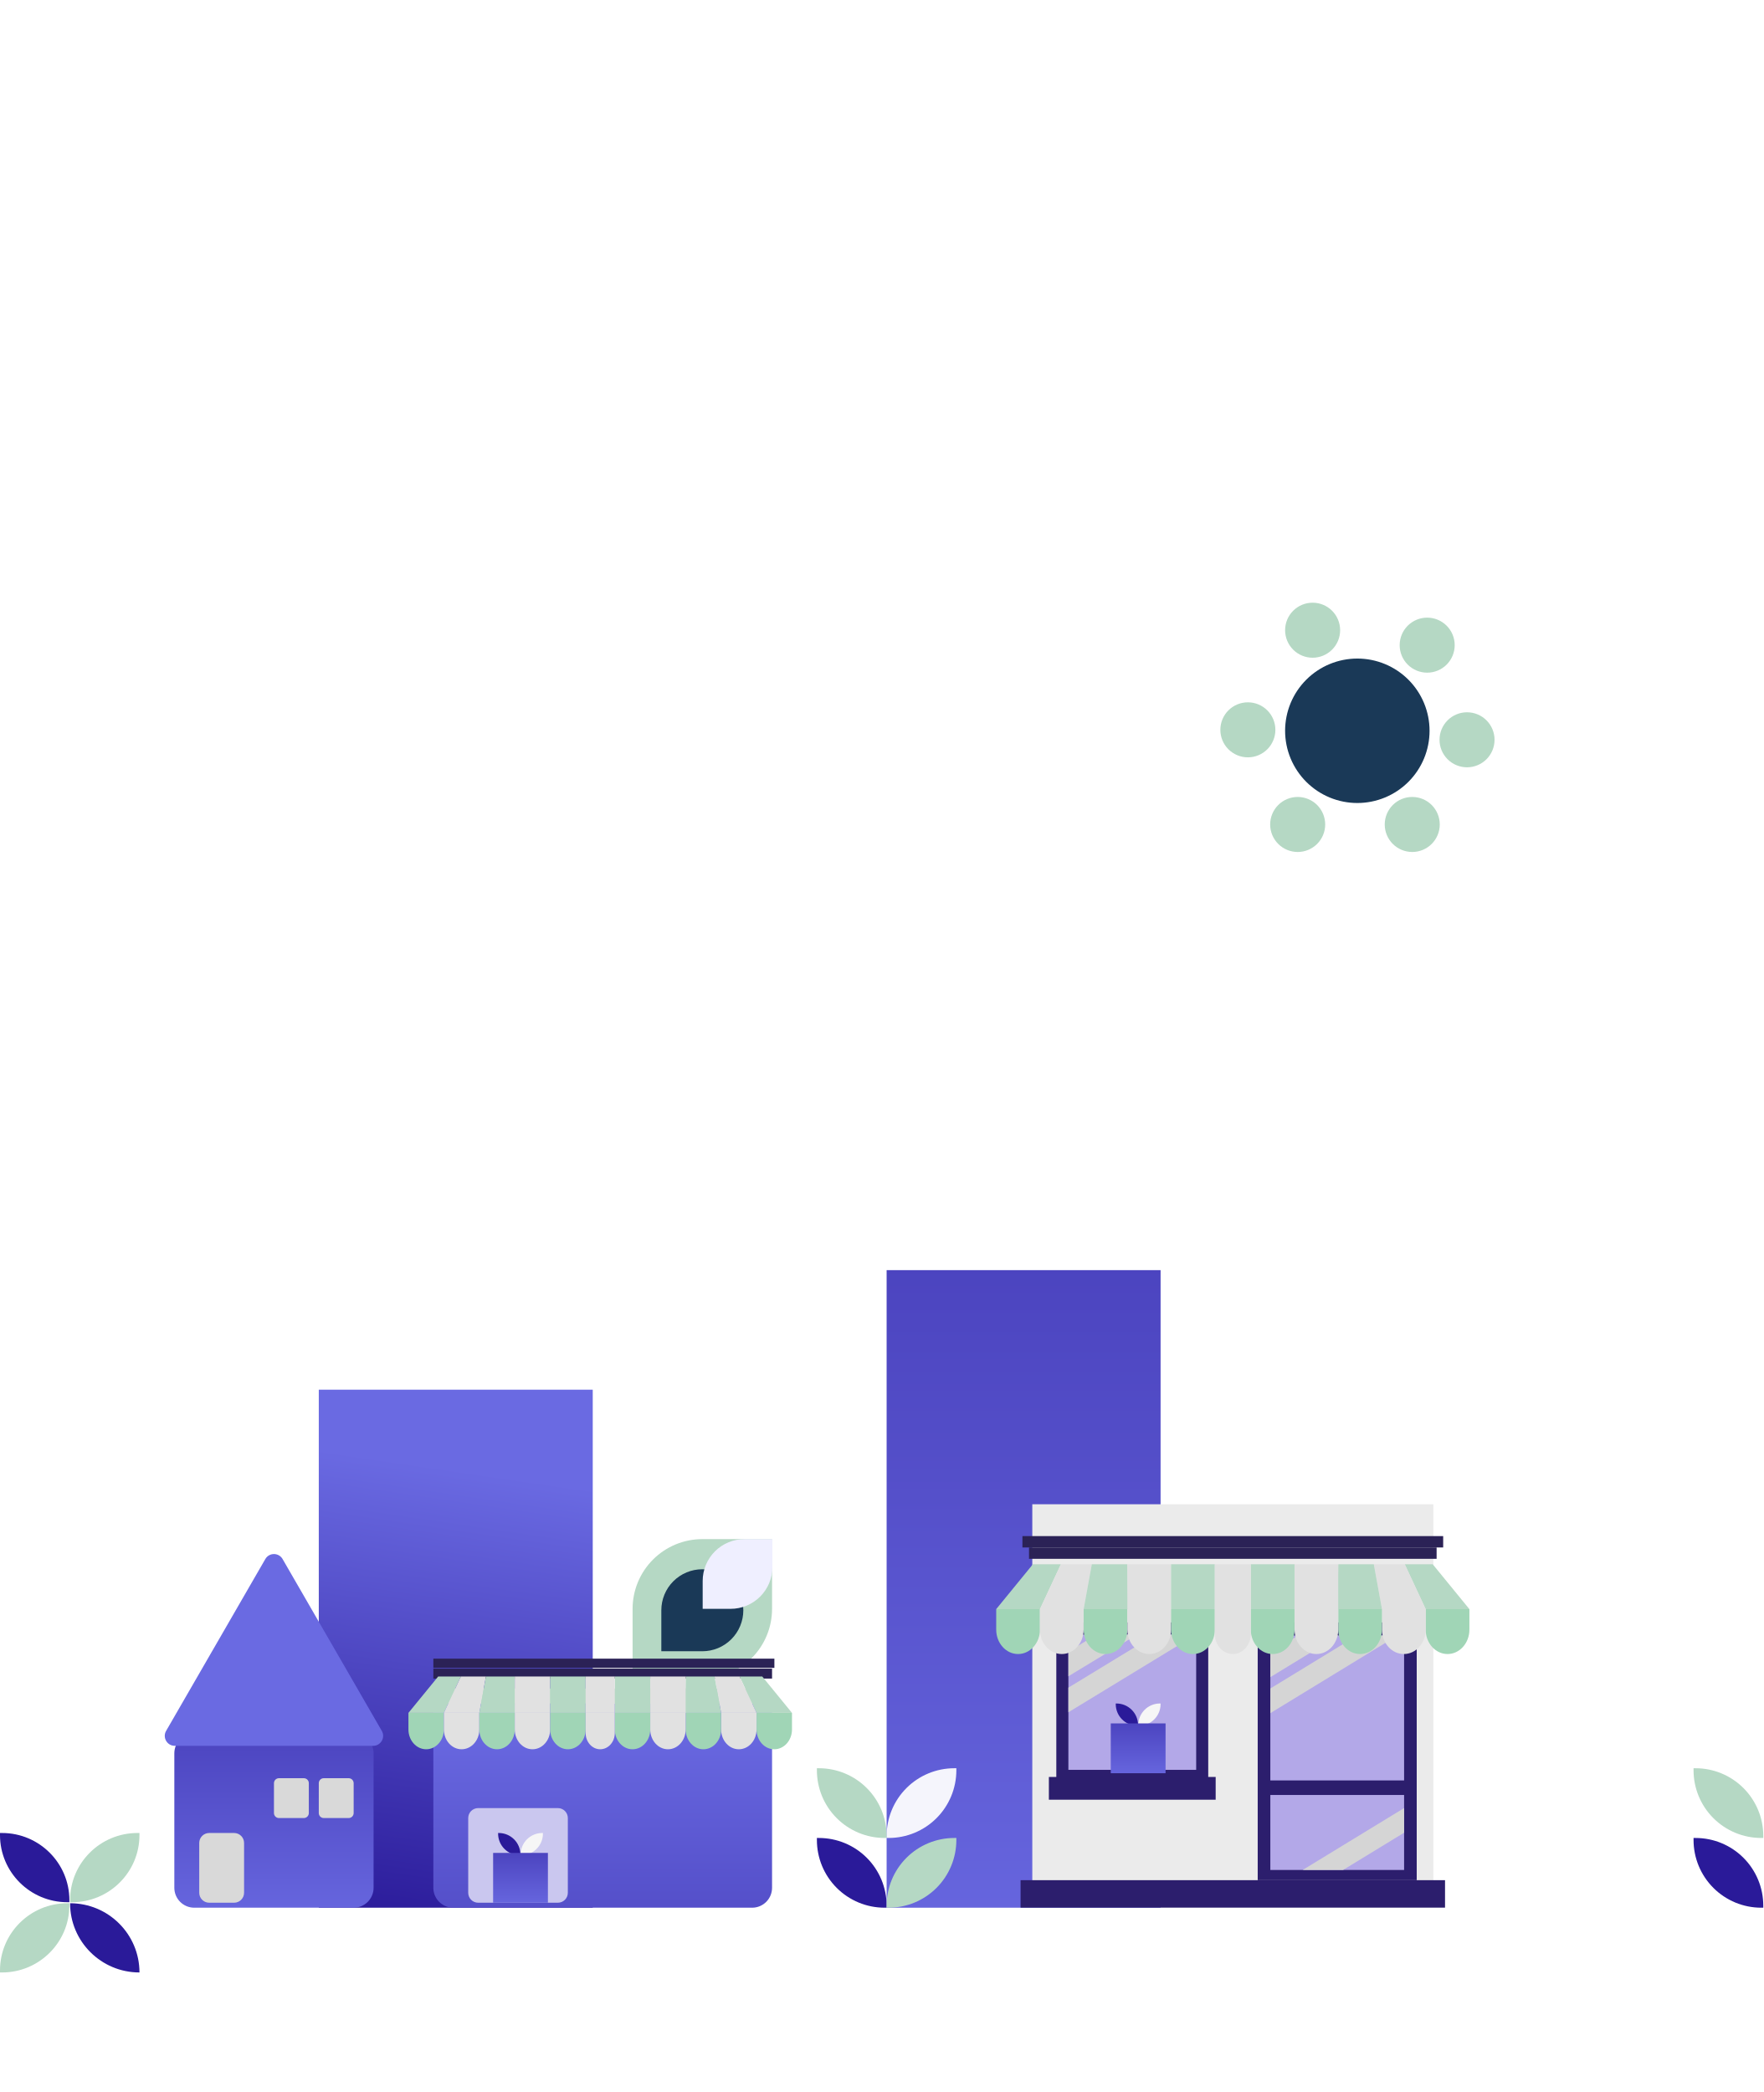
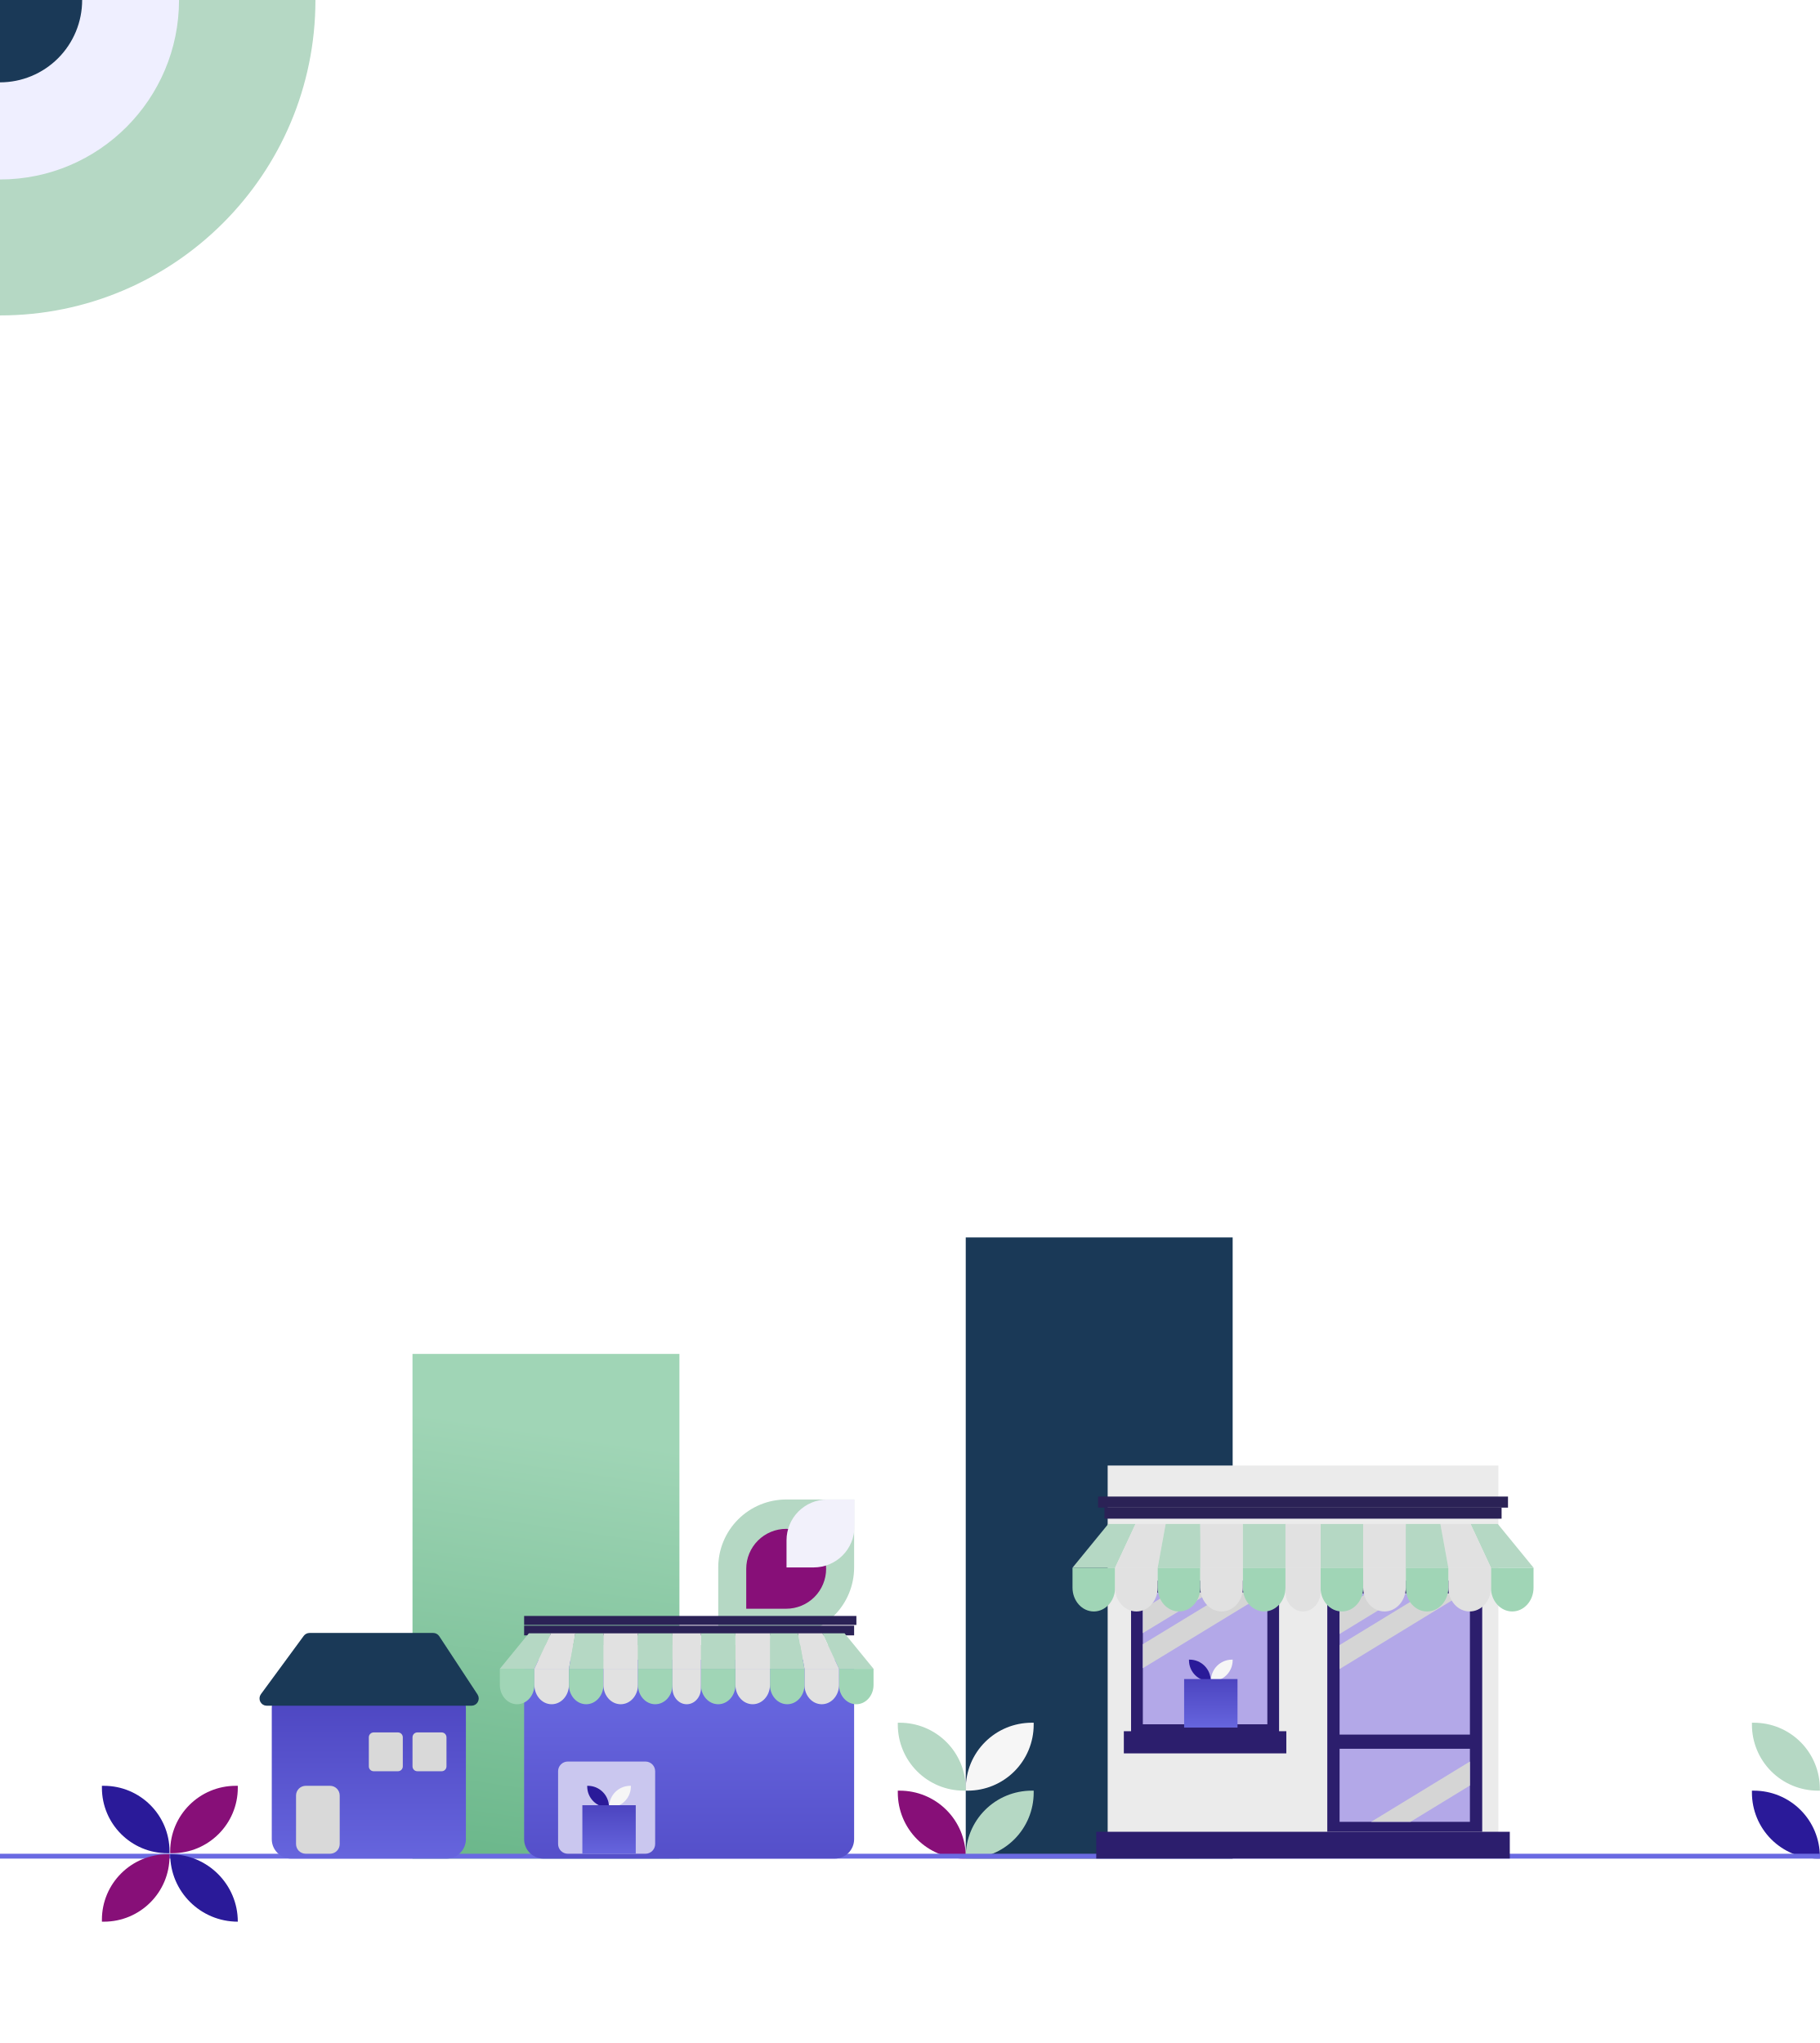
- <svg xmlns="http://www.w3.org/2000/svg" width="354" height="420" viewBox="0 0 354 420" fill="none">
-   <rect x="178" y="255" width="55" height="128" fill="url(#paint0_linear_565_1730)" />
-   <rect x="64" y="279" width="55" height="104" fill="url(#paint1_linear_565_1730)" />
-   <path d="M177.592 383C173.987 383 170.53 381.568 167.981 379.019C165.432 376.47 164 373.013 164 369.408V369H164.408C168.013 369 171.47 370.432 174.019 372.981C176.568 375.53 178 378.987 178 382.592V383H177.592Z" fill="#2A1A99" />
-   <path d="M191.592 369H192V369.408C192 373.013 190.568 376.47 188.019 379.019C185.47 381.568 182.013 383 178.408 383H178V382.592C178 378.987 179.432 375.53 181.981 372.981C184.53 370.432 187.987 369 191.592 369Z" fill="#B5D8C4" />
-   <path d="M178.408 369H178V368.592C178 364.987 179.432 361.53 181.981 358.981C184.53 356.432 187.987 355 191.592 355H192V355.408C192 359.013 190.568 362.47 188.019 365.019C185.47 367.568 182.013 369 178.408 369Z" fill="#F5F5FC" />
-   <path d="M164.408 355C168.013 355 171.47 356.432 174.019 358.981C176.568 361.53 178 364.987 178 368.592V369H177.592C173.987 369 170.53 367.568 167.981 365.019C165.432 362.47 164 359.013 164 355.408V355H164.408Z" fill="#B5D8C4" />
-   <path d="M353.592 383C349.987 383 346.53 381.568 343.981 379.019C341.432 376.47 340 373.013 340 369.408V369H340.408C344.013 369 347.47 370.432 350.019 372.981C352.568 375.53 354 378.987 354 382.592V383H353.592Z" fill="#2A1A99" />
-   <path d="M340.408 355C344.013 355 347.47 356.432 350.019 358.981C352.568 361.53 354 364.987 354 368.592V369H353.592C349.987 369 346.53 367.568 343.981 365.019C341.432 362.47 340 359.013 340 355.408V355H340.408Z" fill="#B5D8C4" />
-   <rect x="35" y="348" width="40" height="35" rx="4" fill="url(#paint2_linear_565_1730)" />
-   <rect x="40" y="368" width="9" height="14" rx="2" fill="#D9D9D9" />
-   <rect x="55" y="357" width="7" height="8" rx="1" fill="#D9D9D9" />
-   <rect x="64" y="357" width="7" height="8" rx="1" fill="#D9D9D9" />
-   <path d="M53.268 313C54.038 311.667 55.962 311.667 56.732 313L76.651 347.5C77.42 348.833 76.458 350.5 74.919 350.5H35.081C33.542 350.5 32.58 348.833 33.349 347.5L53.268 313Z" fill="#6A6AE2" />
-   <path d="M28 396C20.306 396 14.069 389.778 14.069 382.103C21.763 382.103 28 388.325 28 396Z" fill="#2A1A99" />
-   <path d="M0.405 396L-0.001 396L-0.001 395.595C-0.001 388.143 6.054 382.103 13.524 382.103L13.93 382.103L13.93 382.508C13.93 389.959 7.875 396 0.405 396Z" fill="#B5D8C4" />
-   <path d="M14.475 381.896L14.069 381.896L14.069 381.492C14.069 374.04 20.124 368 27.594 368L28 368L28 368.405C28 375.856 21.945 381.896 14.475 381.896Z" fill="#B5D8C4" />
-   <path d="M13.93 381.492L13.93 381.897L13.524 381.897C6.055 381.897 -0.001 375.856 -0.001 368.405L-0.001 368L0.405 368C7.875 368 13.93 374.041 13.93 381.492Z" fill="#2A1A99" />
-   <path d="M245 146.524C245 147.989 245.582 149.394 246.618 150.429C247.654 151.465 249.059 152.047 250.524 152.047C251.989 152.047 253.394 151.465 254.43 150.429C255.466 149.394 256.048 147.989 256.048 146.524C256.048 145.059 255.466 143.654 254.43 142.618C253.394 141.582 251.989 141 250.524 141C249.059 141 247.654 141.582 246.618 142.618C245.582 143.654 245 145.059 245 146.524Z" fill="#B5D8C4" />
-   <path d="M289 148.524C289 149.989 289.582 151.394 290.618 152.429C291.654 153.465 293.059 154.047 294.524 154.047C295.989 154.047 297.394 153.465 298.43 152.429C299.466 151.394 300.048 149.989 300.048 148.524C300.048 147.059 299.466 145.654 298.43 144.618C297.394 143.582 295.989 143 294.524 143C293.059 143 291.654 143.582 290.618 144.618C289.582 145.654 289 147.059 289 148.524Z" fill="#B5D8C4" />
-   <path d="M258 126.524C258 127.989 258.582 129.394 259.618 130.43C260.654 131.466 262.059 132.048 263.524 132.048C264.989 132.048 266.394 131.466 267.43 130.43C268.466 129.394 269.048 127.989 269.048 126.524C269.048 125.059 268.466 123.654 267.43 122.618C266.394 121.582 264.989 121 263.524 121C262.059 121 260.654 121.582 259.618 122.618C258.582 123.654 258 125.059 258 126.524Z" fill="#B5D8C4" />
-   <path d="M289.048 165.524C289.048 164.059 288.466 162.654 287.43 161.618C286.395 160.582 284.99 160 283.525 160C282.06 160 280.655 160.582 279.619 161.618C278.583 162.654 278.001 164.059 278.001 165.524C278.001 166.989 278.583 168.394 279.619 169.43C280.655 170.466 282.06 171.048 283.525 171.048C284.99 171.048 286.395 170.466 287.43 169.43C288.466 168.394 289.048 166.989 289.048 165.524Z" fill="#B5D8C4" />
-   <path d="M281 129.524C281 130.989 281.582 132.394 282.618 133.43C283.654 134.466 285.059 135.048 286.524 135.048C287.989 135.048 289.394 134.466 290.43 133.43C291.466 132.394 292.048 130.989 292.048 129.524C292.048 128.059 291.466 126.654 290.43 125.618C289.394 124.582 287.989 124 286.524 124C285.059 124 283.654 124.582 282.618 125.618C281.582 126.654 281 128.059 281 129.524Z" fill="#B5D8C4" />
-   <path d="M266.048 165.524C266.048 164.059 265.466 162.654 264.43 161.618C263.395 160.582 261.99 160 260.525 160C259.06 160 257.655 160.582 256.619 161.618C255.583 162.654 255.001 164.059 255.001 165.524C255.001 166.989 255.583 168.394 256.619 169.43C257.655 170.466 259.06 171.048 260.525 171.048C261.99 171.048 263.395 170.466 264.43 169.43C265.466 168.394 266.048 166.989 266.048 165.524Z" fill="#B5D8C4" />
-   <path d="M258 146.715C258 148.619 258.375 150.504 259.104 152.264C259.833 154.023 260.901 155.621 262.247 156.968C263.594 158.314 265.192 159.382 266.951 160.111C268.711 160.84 270.596 161.215 272.5 161.215C274.405 161.215 276.29 160.84 278.049 160.111C279.809 159.382 281.407 158.314 282.754 156.968C284.1 155.621 285.168 154.023 285.897 152.264C286.626 150.504 287.001 148.619 287 146.715C287 144.811 286.625 142.925 285.897 141.166C285.168 139.407 284.1 137.808 282.753 136.462C281.407 135.115 279.809 134.047 278.049 133.318C276.29 132.59 274.404 132.215 272.5 132.215C268.655 132.215 264.967 133.742 262.247 136.462C259.528 139.181 258 142.869 258 146.715Z" fill="#1A3957" />
-   <path d="M141 309H155V323C155 326.713 153.525 330.274 150.899 332.899C148.274 335.525 144.713 337 141 337H127V323C127 319.287 128.475 315.726 131.101 313.101C133.726 310.475 137.287 309 141 309Z" fill="#B5D8C4" />
-   <path d="M141 315.05C143.183 315.05 145.277 315.918 146.821 317.461C148.364 319.005 149.231 321.098 149.231 323.281C149.231 325.465 148.364 327.558 146.821 329.102C145.277 330.645 143.183 331.513 141 331.513H132.769V323.281C132.769 321.098 133.636 319.005 135.18 317.461C136.724 315.918 138.817 315.05 141 315.05Z" fill="#1A3957" />
-   <path d="M149.47 309H155.07V314.6C155.07 316.828 154.185 318.964 152.61 320.54C151.035 322.115 148.898 323 146.67 323H141.07V317.4C141.07 315.172 141.955 313.036 143.531 311.46C145.106 309.885 147.242 309 149.47 309Z" fill="#EFEFFF" />
-   <path d="M87 342H155V379C155 381.209 153.209 383 151 383H91C88.791 383 87 381.209 87 379V342Z" fill="url(#paint3_linear_565_1730)" />
-   <rect x="87" y="339" width="68" height="3" fill="#B5D8C4" />
-   <rect x="94" y="363" width="20" height="19" rx="2" fill="#CAC7EF" />
-   <path d="M104.653 372.467L104.522 372.467L104.522 372.337C104.522 369.942 106.469 368 108.87 368L109 368L109 368.13C109 370.525 107.054 372.467 104.653 372.467Z" fill="#F6F6F6" />
-   <path d="M104.478 372.337L104.478 372.467L104.347 372.467C101.946 372.467 100 370.525 100 368.13L100 368L100.13 368C102.531 368 104.478 369.942 104.478 372.337Z" fill="#2A1A99" />
-   <rect x="99" y="372" width="11" height="10" fill="url(#paint4_linear_565_1730)" />
-   <path d="M155.467 333H87V334.848H155.467V333Z" fill="#2B2256" />
-   <path d="M155 335H87V337H155V335Z" fill="#2B2256" />
-   <path d="M151.885 343.886V347.219C151.885 349.414 153.478 351.192 155.443 351.192C157.408 351.192 159 349.413 159 347.219V343.886H151.885Z" fill="#A0D5B6" />
-   <path d="M144.772 343.886V347.219C144.772 349.414 146.365 351.192 148.33 351.192C150.293 351.192 151.886 349.413 151.886 347.219V343.886H144.772Z" fill="#E1E1E1" />
-   <path d="M137.658 343.886V347.219C137.658 349.414 139.25 351.192 141.215 351.192C143.18 351.192 144.772 349.413 144.772 347.219V343.886H137.658Z" fill="#A0D5B6" />
-   <path d="M130.545 343.886V347.219C130.545 349.414 132.138 351.192 134.101 351.192C136.066 351.192 137.658 349.413 137.658 347.219V343.886H130.545Z" fill="#E1E1E1" />
-   <path d="M123.43 343.886V347.219C123.43 349.414 125.022 351.192 126.987 351.192C128.952 351.192 130.544 349.413 130.544 347.219V343.886H123.43Z" fill="#A0D5B6" />
-   <path d="M148.477 336.58L151.885 343.886H159L153.03 336.58H148.477Z" fill="#B5D8C4" />
-   <path d="M143.442 336.58L144.773 343.886H151.886L148.478 336.58H143.442Z" fill="#E1E1E1" />
-   <path d="M137.532 343.886H144.773L143.442 336.58H137.658L137.532 343.886Z" fill="#B5D8C4" />
-   <path d="M137.658 336.58H130.545V343.886H137.658V336.58Z" fill="#E1E1E1" />
-   <path d="M130.544 336.58H123.43V343.886H130.544V336.58Z" fill="#B5D8C4" />
-   <path d="M89.115 343.886V347.219C89.115 349.414 87.522 351.192 85.557 351.192C83.593 351.192 82 349.413 82 347.219V343.886H89.115Z" fill="#A0D5B6" />
-   <path d="M96.229 343.886V347.219C96.229 349.414 94.636 351.192 92.671 351.192C90.708 351.192 89.115 349.413 89.115 347.219V343.886H96.229Z" fill="#E1E1E1" />
-   <path d="M103.343 343.886V347.219C103.343 349.414 101.75 351.192 99.786 351.192C97.821 351.192 96.228 349.413 96.228 347.219V343.886H103.343Z" fill="#A0D5B6" />
-   <path d="M110.456 343.886V347.219C110.456 349.414 108.864 351.192 106.9 351.192C104.935 351.192 103.343 349.413 103.343 347.219V343.886H110.456Z" fill="#E1E1E1" />
-   <path d="M117.572 343.886V347.219C117.572 349.414 115.979 351.192 114.014 351.192C112.05 351.192 110.457 349.413 110.457 347.219V343.886H117.572Z" fill="#A0D5B6" />
-   <path d="M92.523 336.58L89.115 343.886H82L87.97 336.58H92.523Z" fill="#B5D8C4" />
-   <path d="M97.559 336.58L96.229 343.886H89.115L92.523 336.58H97.559Z" fill="#E1E1E1" />
-   <path d="M103.469 343.886H96.228L97.559 336.58H103.343L103.469 343.886Z" fill="#B5D8C4" />
-   <path d="M110.456 336.58H103.343V343.886H110.456V336.58Z" fill="#E1E1E1" />
-   <path d="M117.572 336.58H110.457V343.886H117.572V336.58Z" fill="#B5D8C4" />
-   <path d="M123.429 336.58H117.571V343.886H123.429V336.58Z" fill="#E1E1E1" />
-   <path d="M120.5 351.191C118.882 351.191 117.571 349.727 117.571 347.92V343.885H123.429V347.92C123.429 349.727 122.117 351.191 120.5 351.191Z" fill="#E1E1E1" />
-   <path d="M287.755 302H207.246V381.311H287.755V302Z" fill="#EBEBEB" />
-   <path d="M284.423 325.723H252.5V377.473H284.423V325.723Z" fill="#2C1E6D" />
-   <path d="M281.889 360.368H255.034V375.425H281.889V360.368Z" fill="#B3A8E8" />
-   <path d="M281.889 328.351H255.034V357.446H281.889V328.351Z" fill="#B3A8E8" />
-   <path d="M242.566 325.723H212.067V357.7H242.566V325.723Z" fill="#2C1E6D" />
-   <path d="M240.147 328.176H214.49V355.323H240.147V328.176Z" fill="#B3A8E8" />
-   <path d="M244.059 356.75H210.576V361.318H244.059V356.75Z" fill="#2C1E6D" />
-   <path d="M281.889 362.995V367.943L269.635 375.425H261.526L281.889 362.995Z" fill="#D5D5D5" />
-   <path d="M268.733 328.351L255.034 336.713V331.765L260.623 328.351H268.733Z" fill="#D5D5D5" />
-   <path d="M228.269 328.176L214.49 336.538V331.59L220.111 328.176H228.269Z" fill="#D5D5D5" />
-   <path d="M280.559 328.351L255.034 343.94V338.993L272.463 328.351H280.559Z" fill="#D5D5D5" />
-   <path d="M240.08 328.176L214.49 343.765V338.818L231.963 328.176H240.08Z" fill="#D5D5D5" />
-   <path d="M289.736 308.395H205.264V310.675H289.736V308.395Z" fill="#2B2256" />
-   <path d="M288.416 310.675H206.586V312.955H288.416V310.675Z" fill="#2B2256" />
-   <path d="M286.222 323.059V327.171C286.222 329.878 288.187 332.072 290.611 332.072C293.035 332.072 294.999 329.878 294.999 327.171V323.059H286.222Z" fill="#A0D5B6" />
-   <path d="M277.446 323.059V327.171C277.446 329.878 279.411 332.072 281.835 332.072C284.258 332.072 286.223 329.878 286.223 327.171V323.059H277.446Z" fill="#E1E1E1" />
-   <path d="M268.668 323.059V327.171C268.668 329.878 270.633 332.072 273.057 332.072C275.481 332.072 277.446 329.878 277.446 327.171V323.059H268.668Z" fill="#A0D5B6" />
-   <path d="M259.893 323.059V327.171C259.893 329.878 261.858 332.072 264.28 332.072C266.705 332.072 268.669 329.878 268.669 327.171V323.059H259.893Z" fill="#E1E1E1" />
-   <path d="M251.114 323.059V327.171C251.114 329.878 253.079 332.072 255.503 332.072C257.927 332.072 259.892 329.878 259.892 327.171V323.059H251.114Z" fill="#A0D5B6" />
-   <path d="M282.017 314.045L286.222 323.059H294.999L287.634 314.045H282.017Z" fill="#B5D8C4" />
-   <path d="M275.805 314.045L277.446 323.059H286.223L282.018 314.045H275.805Z" fill="#E1E1E1" />
-   <path d="M268.513 323.059H277.447L275.805 314.045H268.669L268.513 323.059Z" fill="#B5D8C4" />
-   <path d="M268.669 314.045H259.893V323.059H268.669V314.045Z" fill="#E1E1E1" />
-   <path d="M259.892 314.045H251.114V323.059H259.892V314.045Z" fill="#B5D8C4" />
-   <path d="M208.778 323.059V327.171C208.778 329.878 206.813 332.072 204.389 332.072C201.965 332.072 200 329.878 200 327.171V323.059H208.778Z" fill="#A0D5B6" />
-   <path d="M217.555 323.059V327.171C217.555 329.878 215.59 332.072 213.166 332.072C210.743 332.072 208.778 329.878 208.778 327.171V323.059H217.555Z" fill="#E1E1E1" />
-   <path d="M226.332 323.059V327.171C226.332 329.878 224.367 332.072 221.944 332.072C219.52 332.072 217.555 329.878 217.555 327.171V323.059H226.332Z" fill="#A0D5B6" />
-   <path d="M235.108 323.059V327.171C235.108 329.878 233.143 332.072 230.721 332.072C228.296 332.072 226.332 329.878 226.332 327.171V323.059H235.108Z" fill="#E1E1E1" />
-   <path d="M243.887 323.059V327.171C243.887 329.878 241.922 332.072 239.498 332.072C237.074 332.072 235.109 329.878 235.109 327.171V323.059H243.887Z" fill="#A0D5B6" />
-   <path d="M212.983 314.045L208.778 323.059H200L207.365 314.045H212.983Z" fill="#B5D8C4" />
-   <path d="M219.196 314.045L217.555 323.059H208.778L212.983 314.045H219.196Z" fill="#E1E1E1" />
-   <path d="M226.488 323.059H217.554L219.196 314.045H226.332L226.488 323.059Z" fill="#B5D8C4" />
-   <path d="M235.108 314.045H226.332V323.059H235.108V314.045Z" fill="#E1E1E1" />
-   <path d="M243.887 314.045H235.109V323.059H243.887V314.045Z" fill="#B5D8C4" />
-   <path d="M251.113 314.045H243.886V323.059H251.113V314.045Z" fill="#E1E1E1" />
-   <path d="M247.499 332.072C245.503 332.072 243.886 330.266 243.886 328.037V323.059H251.113V328.037C251.113 330.266 249.495 332.072 247.499 332.072Z" fill="#E1E1E1" />
-   <path d="M290.107 377.474H204.892V382.987H290.107V377.474Z" fill="#2C1E6D" />
-   <path d="M228.653 346.467L228.522 346.467L228.522 346.337C228.522 343.942 230.469 342 232.87 342L233 342L233 342.13C233 344.525 231.054 346.467 228.653 346.467Z" fill="#F6F6F6" />
-   <path d="M228.478 346.337L228.478 346.467L228.347 346.467C225.946 346.467 224 344.525 224 342.13L224 342L224.13 342C226.531 342 228.478 343.942 228.478 346.337Z" fill="#2A1A99" />
-   <rect x="223" y="346" width="11" height="10" fill="url(#paint5_linear_565_1730)" />
+ <svg xmlns="http://www.w3.org/2000/svg" width="375" height="421" viewBox="0 0 375 421" fill="none">
+   <rect x="199" y="255" width="55" height="128" fill="url(#paint0_linear_1989_2453)" />
+   <rect x="85" y="279" width="55" height="104" fill="url(#paint1_linear_1989_2453)" />
+   <path d="M198.592 383C194.987 383 191.53 381.568 188.981 379.019C186.432 376.47 185 373.013 185 369.408V369H185.408C189.013 369 192.47 370.432 195.019 372.981C197.568 375.53 199 378.987 199 382.592V383H198.592Z" fill="#870F78" />
+   <path d="M212.592 369H213V369.408C213 373.013 211.568 376.47 209.019 379.019C206.47 381.568 203.013 383 199.408 383H199V382.592C199 378.987 200.432 375.53 202.981 372.981C205.53 370.432 208.987 369 212.592 369Z" fill="#B5D8C4" />
+   <path d="M199.408 369H199V368.592C199 364.987 200.432 361.53 202.981 358.981C205.53 356.432 208.987 355 212.592 355H213V355.408C213 359.013 211.568 362.47 209.019 365.019C206.47 367.568 203.013 369 199.408 369Z" fill="#F6F6F6" />
+   <path d="M185.408 355C189.013 355 192.47 356.432 195.019 358.981C197.568 361.53 199 364.987 199 368.592V369H198.592C194.987 369 191.53 367.568 188.981 365.019C186.432 362.47 185 359.013 185 355.408V355H185.408Z" fill="#B5D8C4" />
+   <path d="M374.592 383C370.987 383 367.53 381.568 364.981 379.019C362.432 376.47 361 373.013 361 369.408V369H361.408C365.013 369 368.47 370.432 371.019 372.981C373.568 375.53 375 378.987 375 382.592V383H374.592Z" fill="#2A1A99" />
+   <path d="M361.408 355C365.013 355 368.47 356.432 371.019 358.981C373.568 361.53 375 364.987 375 368.592V369H374.592C370.987 369 367.53 367.568 364.981 365.019C362.432 362.47 361 359.013 361 355.408V355H361.408Z" fill="#B5D8C4" />
+   <line y1="382.5" x2="1123" y2="382.5" stroke="#6A6AE2" />
+   <rect x="56.001" y="348" width="40" height="35" rx="4" fill="url(#paint2_linear_1989_2453)" />
+   <rect x="61.001" y="368" width="9" height="14" rx="2" fill="#D9D9D9" />
+   <rect x="76.001" y="357" width="7" height="8" rx="1" fill="#D9D9D9" />
+   <rect x="85.001" y="357" width="7" height="8" rx="1" fill="#D9D9D9" />
+   <path d="M62.983 337.408L54.169 349.408C53.684 350.068 54.156 351 54.975 351H97.146C97.942 351 98.419 350.116 97.982 349.451L90.096 337.451C89.911 337.169 89.597 337 89.261 337H63.789C63.47 337 63.171 337.152 62.983 337.408Z" fill="#1A3957" stroke="#1A3957" />
+   <path d="M49.001 395.999C41.307 395.999 35.07 389.777 35.07 382.103C42.764 382.103 49.001 388.324 49.001 395.999Z" fill="#2A1A99" />
+   <path d="M21.406 396L21 396L21 395.595C21 388.144 27.055 382.103 34.525 382.103L34.931 382.103L34.931 382.508C34.931 389.959 28.876 396 21.406 396Z" fill="#870F78" />
+   <path d="M35.475 381.896L35.07 381.896L35.07 381.492C35.07 374.04 41.125 368 48.595 368L49.001 368L49.001 368.405C49.001 375.856 42.946 381.896 35.475 381.896Z" fill="#870F78" />
+   <path d="M34.931 381.493L34.931 381.898L34.525 381.898C27.055 381.898 21 375.857 21 368.406L21 368.001L21.406 368.001C28.876 368.001 34.931 374.042 34.931 381.493Z" fill="#2A1A99" />
+   <path d="M-0.001 65L-0.001 -7.62939e-05L64.999 -7.62939e-05C64.999 35.898 35.897 65 -0.001 65Z" fill="#B5D8C4" />
+   <path d="M-0.001 36.982L-0.001 -0L36.891 -0C36.891 20.425 20.374 36.982 -0.001 36.982Z" fill="#EFEFFF" />
+   <path d="M-0.001 16.971L-0.001 0L16.928 0C16.93 2.226 16.495 4.431 15.646 6.488C14.796 8.546 13.55 10.416 11.978 11.992C10.406 13.567 8.539 14.818 6.484 15.672C4.428 16.527 2.225 16.968 -0.001 16.971Z" fill="#1A3957" />
+   <path d="M162 309H176V323C176 326.713 174.525 330.274 171.899 332.899C169.274 335.525 165.713 337 162 337H148V323C148 319.287 149.475 315.726 152.101 313.101C154.726 310.475 158.287 309 162 309Z" fill="#B5D8C4" />
+   <path d="M162 315.05C164.183 315.05 166.277 315.917 167.821 317.461C169.364 319.004 170.231 321.098 170.231 323.281C170.231 325.464 169.364 327.558 167.821 329.101C166.277 330.645 164.183 331.512 162 331.512H153.769V323.281C153.769 321.098 154.636 319.004 156.18 317.461C157.724 315.917 159.817 315.05 162 315.05Z" fill="#870F78" />
+   <path d="M170.47 309H176.07V314.6C176.07 316.828 175.185 318.964 173.61 320.54C172.035 322.115 169.898 323 167.67 323H162.07V317.4C162.07 315.172 162.955 313.036 164.531 311.46C166.106 309.885 168.242 309 170.47 309Z" fill="#F2F1FB" />
+   <path d="M108 342H176V379C176 381.209 174.209 383 172 383H112C109.791 383 108 381.209 108 379V342Z" fill="url(#paint3_linear_1989_2453)" />
+   <rect x="108" y="339" width="68" height="3" fill="#B5D8C4" />
+   <rect x="115" y="363" width="20" height="19" rx="2" fill="#CAC7EF" />
+   <path d="M125.653 372.467L125.522 372.467L125.522 372.337C125.522 369.941 127.469 368 129.87 368L130 368L130 368.13C130 370.525 128.054 372.467 125.653 372.467Z" fill="#F6F6F6" />
+   <path d="M125.478 372.337L125.478 372.467L125.347 372.467C122.946 372.467 121 370.525 121 368.13L121 368L121.13 368C123.531 368 125.478 369.942 125.478 372.337Z" fill="#2A1A99" />
+   <rect x="120" y="372" width="11" height="10" fill="url(#paint4_linear_1989_2453)" />
+   <path d="M176.467 333H108V334.848H176.467V333Z" fill="#2B2256" />
+   <path d="M176 335H108V337H176V335Z" fill="#2B2256" />
+   <path d="M172.885 343.886V347.219C172.885 349.413 174.478 351.191 176.443 351.191C178.408 351.191 180 349.412 180 347.219V343.886H172.885Z" fill="#A0D5B6" />
+   <path d="M165.772 343.886V347.219C165.772 349.413 167.365 351.191 169.33 351.191C171.293 351.191 172.886 349.412 172.886 347.219V343.886H165.772Z" fill="#E1E1E1" />
+   <path d="M158.658 343.886V347.219C158.658 349.413 160.25 351.191 162.215 351.191C164.18 351.191 165.772 349.412 165.772 347.219V343.886H158.658Z" fill="#A0D5B6" />
+   <path d="M151.545 343.886V347.219C151.545 349.413 153.138 351.191 155.101 351.191C157.066 351.191 158.658 349.412 158.658 347.219V343.886H151.545Z" fill="#E1E1E1" />
+   <path d="M144.43 343.886V347.219C144.43 349.413 146.022 351.191 147.987 351.191C149.952 351.191 151.544 349.412 151.544 347.219V343.886H144.43Z" fill="#A0D5B6" />
+   <path d="M169.477 336.58L172.885 343.886H180L174.03 336.58H169.477Z" fill="#B5D8C4" />
+   <path d="M164.442 336.58L165.773 343.886H172.886L169.478 336.58H164.442Z" fill="#E1E1E1" />
+   <path d="M158.532 343.886H165.773L164.442 336.58H158.658L158.532 343.886Z" fill="#B5D8C4" />
+   <path d="M158.658 336.58H151.545V343.886H158.658V336.58Z" fill="#E1E1E1" />
+   <path d="M151.544 336.58H144.43V343.886H151.544V336.58Z" fill="#B5D8C4" />
+   <path d="M110.115 343.886V347.219C110.115 349.413 108.522 351.191 106.557 351.191C104.593 351.191 103 349.412 103 347.219V343.886H110.115Z" fill="#A0D5B6" />
+   <path d="M117.229 343.886V347.219C117.229 349.413 115.636 351.191 113.671 351.191C111.708 351.191 110.115 349.412 110.115 347.219V343.886H117.229Z" fill="#E1E1E1" />
+   <path d="M124.343 343.886V347.219C124.343 349.413 122.75 351.191 120.786 351.191C118.821 351.191 117.229 349.412 117.229 347.219V343.886H124.343Z" fill="#A0D5B6" />
+   <path d="M131.456 343.886V347.219C131.456 349.413 129.864 351.191 127.9 351.191C125.935 351.191 124.343 349.412 124.343 347.219V343.886H131.456Z" fill="#E1E1E1" />
+   <path d="M138.572 343.886V347.219C138.572 349.413 136.979 351.191 135.014 351.191C133.05 351.191 131.457 349.412 131.457 347.219V343.886H138.572Z" fill="#A0D5B6" />
+   <path d="M113.523 336.58L110.115 343.886H103L108.97 336.58H113.523Z" fill="#B5D8C4" />
+   <path d="M118.559 336.58L117.229 343.886H110.115L113.523 336.58H118.559Z" fill="#E1E1E1" />
+   <path d="M124.469 343.886H117.228L118.559 336.58H124.343L124.469 343.886Z" fill="#B5D8C4" />
+   <path d="M131.456 336.58H124.343V343.886H131.456V336.58Z" fill="#E1E1E1" />
+   <path d="M138.572 336.58H131.457V343.886H138.572V336.58Z" fill="#B5D8C4" />
+   <path d="M144.429 336.58H138.571V343.886H144.429V336.58Z" fill="#E1E1E1" />
+   <path d="M141.5 351.192C139.882 351.192 138.571 349.727 138.571 347.921V343.886H144.429V347.921C144.429 349.727 143.117 351.192 141.5 351.192Z" fill="#E1E1E1" />
+   <path d="M308.755 302H228.246V381.311H308.755V302Z" fill="#EBEBEB" />
+   <path d="M305.423 325.724H273.5V377.473H305.423V325.724Z" fill="#2C1E6D" />
+   <path d="M302.889 360.368H276.034V375.425H302.889V360.368Z" fill="#B3A8E8" />
+   <path d="M302.889 328.351H276.034V357.446H302.889V328.351Z" fill="#B3A8E8" />
+   <path d="M263.566 325.724H233.067V357.701H263.566V325.724Z" fill="#2C1E6D" />
+   <path d="M261.147 328.177H235.49V355.324H261.147V328.177Z" fill="#B3A8E8" />
+   <path d="M265.059 356.75H231.576V361.318H265.059V356.75Z" fill="#2C1E6D" />
+   <path d="M302.889 362.995V367.943L290.635 375.425H282.526L302.889 362.995Z" fill="#D5D5D5" />
+   <path d="M289.733 328.351L276.034 336.712V331.765L281.623 328.351H289.733Z" fill="#D5D5D5" />
+   <path d="M249.269 328.177L235.49 336.538V331.591L241.111 328.177H249.269Z" fill="#D5D5D5" />
+   <path d="M301.559 328.351L276.034 343.94V338.992L293.463 328.351H301.559Z" fill="#D5D5D5" />
+   <path d="M261.08 328.177L235.49 343.766V338.818L252.963 328.177H261.08Z" fill="#D5D5D5" />
+   <path d="M310.736 308.395H226.264V310.675H310.736V308.395Z" fill="#2B2256" />
+   <path d="M309.416 310.675H227.586V312.955H309.416V310.675Z" fill="#2B2256" />
+   <path d="M307.222 323.06V327.171C307.222 329.879 309.187 332.073 311.611 332.073C314.035 332.073 315.999 329.878 315.999 327.171V323.06H307.222Z" fill="#A0D5B6" />
+   <path d="M298.446 323.06V327.171C298.446 329.879 300.411 332.073 302.835 332.073C305.258 332.073 307.223 329.878 307.223 327.171V323.06H298.446Z" fill="#E1E1E1" />
+   <path d="M289.668 323.06V327.171C289.668 329.879 291.633 332.073 294.057 332.073C296.481 332.073 298.446 329.878 298.446 327.171V323.06H289.668Z" fill="#A0D5B6" />
+   <path d="M280.893 323.06V327.171C280.893 329.879 282.858 332.073 285.28 332.073C287.705 332.073 289.669 329.878 289.669 327.171V323.06H280.893Z" fill="#E1E1E1" />
+   <path d="M272.114 323.06V327.171C272.114 329.879 274.079 332.073 276.503 332.073C278.927 332.073 280.892 329.878 280.892 327.171V323.06H272.114Z" fill="#A0D5B6" />
+   <path d="M303.017 314.045L307.222 323.059H315.999L308.634 314.045H303.017Z" fill="#B5D8C4" />
+   <path d="M296.805 314.045L298.446 323.059H307.223L303.018 314.045H296.805Z" fill="#E1E1E1" />
+   <path d="M289.513 323.059H298.447L296.805 314.045H289.669L289.513 323.059Z" fill="#B5D8C4" />
+   <path d="M289.669 314.045H280.893V323.059H289.669V314.045Z" fill="#E1E1E1" />
+   <path d="M280.892 314.045H272.114V323.059H280.892V314.045Z" fill="#B5D8C4" />
+   <path d="M229.778 323.06V327.171C229.778 329.879 227.813 332.073 225.389 332.073C222.965 332.073 221 329.878 221 327.171V323.06H229.778Z" fill="#A0D5B6" />
+   <path d="M238.555 323.06V327.171C238.555 329.879 236.59 332.073 234.166 332.073C231.743 332.073 229.778 329.878 229.778 327.171V323.06H238.555Z" fill="#E1E1E1" />
+   <path d="M247.332 323.06V327.171C247.332 329.879 245.367 332.073 242.944 332.073C240.52 332.073 238.555 329.878 238.555 327.171V323.06H247.332Z" fill="#A0D5B6" />
+   <path d="M256.108 323.06V327.171C256.108 329.879 254.143 332.073 251.721 332.073C249.296 332.073 247.332 329.878 247.332 327.171V323.06H256.108Z" fill="#E1E1E1" />
+   <path d="M264.887 323.06V327.171C264.887 329.879 262.922 332.073 260.498 332.073C258.074 332.073 256.109 329.878 256.109 327.171V323.06H264.887Z" fill="#A0D5B6" />
+   <path d="M233.983 314.045L229.778 323.059H221L228.365 314.045H233.983Z" fill="#B5D8C4" />
+   <path d="M240.196 314.045L238.555 323.059H229.778L233.983 314.045H240.196Z" fill="#E1E1E1" />
+   <path d="M247.488 323.059H238.554L240.196 314.045H247.332L247.488 323.059Z" fill="#B5D8C4" />
+   <path d="M256.108 314.045H247.332V323.059H256.108V314.045Z" fill="#E1E1E1" />
+   <path d="M264.887 314.045H256.109V323.059H264.887V314.045Z" fill="#B5D8C4" />
+   <path d="M272.113 314.045H264.886V323.059H272.113V314.045Z" fill="#E1E1E1" />
+   <path d="M268.499 332.072C266.503 332.072 264.886 330.266 264.886 328.037V323.059H272.113V328.037C272.113 330.266 270.495 332.072 268.499 332.072Z" fill="#E1E1E1" />
+   <path d="M311.107 377.474H225.892V382.986H311.107V377.474Z" fill="#2C1E6D" />
+   <path d="M249.653 346.467L249.522 346.467L249.522 346.337C249.522 343.941 251.469 342 253.87 342L254 342L254 342.13C254 344.525 252.054 346.467 249.653 346.467Z" fill="#F6F6F6" />
+   <path d="M249.478 346.337L249.478 346.467L249.347 346.467C246.946 346.467 245 344.525 245 342.13L245 342L245.13 342C247.531 342 249.478 343.942 249.478 346.337Z" fill="#2A1A99" />
+   <rect x="244" y="346" width="11" height="10" fill="url(#paint5_linear_1989_2453)" />
  <defs>
-     <linearGradient id="paint0_linear_565_1730" x1="205.5" y1="88.6" x2="205.5" y2="403.114" gradientUnits="userSpaceOnUse">
+     <linearGradient id="paint0_linear_1989_2453" x1="226.5" y1="88.6" x2="226.5" y2="403.114" gradientUnits="userSpaceOnUse">
+       <stop stop-color="#1A3957" />
+       <stop offset="1" stop-color="#1A3957" />
+     </linearGradient>
+     <linearGradient id="paint1_linear_1989_2453" x1="106.5" y1="388" x2="120" y2="296" gradientUnits="userSpaceOnUse">
+       <stop stop-color="#69B689" />
+       <stop offset="1" stop-color="#A0D5B6" />
+     </linearGradient>
+     <linearGradient id="paint2_linear_1989_2453" x1="76.001" y1="302.5" x2="76.001" y2="388.5" gradientUnits="userSpaceOnUse">
      <stop stop-color="#2A1A99" />
      <stop offset="1" stop-color="#6A6AE2" />
    </linearGradient>
-     <linearGradient id="paint1_linear_565_1730" x1="85.5" y1="388" x2="99" y2="296" gradientUnits="userSpaceOnUse">
+     <linearGradient id="paint3_linear_1989_2453" x1="140.5" y1="459.729" x2="140.5" y2="344.343" gradientUnits="userSpaceOnUse">
      <stop stop-color="#2A1A99" />
      <stop offset="1" stop-color="#6A6AE2" />
    </linearGradient>
-     <linearGradient id="paint2_linear_565_1730" x1="55" y1="302.5" x2="55" y2="388.5" gradientUnits="userSpaceOnUse">
+     <linearGradient id="paint4_linear_1989_2453" x1="125.5" y1="359" x2="125.5" y2="383.571" gradientUnits="userSpaceOnUse">
      <stop stop-color="#2A1A99" />
      <stop offset="1" stop-color="#6A6AE2" />
    </linearGradient>
-     <linearGradient id="paint3_linear_565_1730" x1="119.5" y1="459.729" x2="119.5" y2="344.343" gradientUnits="userSpaceOnUse">
-       <stop stop-color="#2A1A99" />
-       <stop offset="1" stop-color="#6A6AE2" />
-     </linearGradient>
-     <linearGradient id="paint4_linear_565_1730" x1="104.5" y1="359" x2="104.5" y2="383.571" gradientUnits="userSpaceOnUse">
-       <stop stop-color="#2A1A99" />
-       <stop offset="1" stop-color="#6A6AE2" />
-     </linearGradient>
-     <linearGradient id="paint5_linear_565_1730" x1="228.5" y1="333" x2="228.5" y2="357.571" gradientUnits="userSpaceOnUse">
+     <linearGradient id="paint5_linear_1989_2453" x1="249.5" y1="333" x2="249.5" y2="357.571" gradientUnits="userSpaceOnUse">
      <stop stop-color="#2A1A99" />
      <stop offset="1" stop-color="#6A6AE2" />
    </linearGradient>
  </defs>
</svg>
